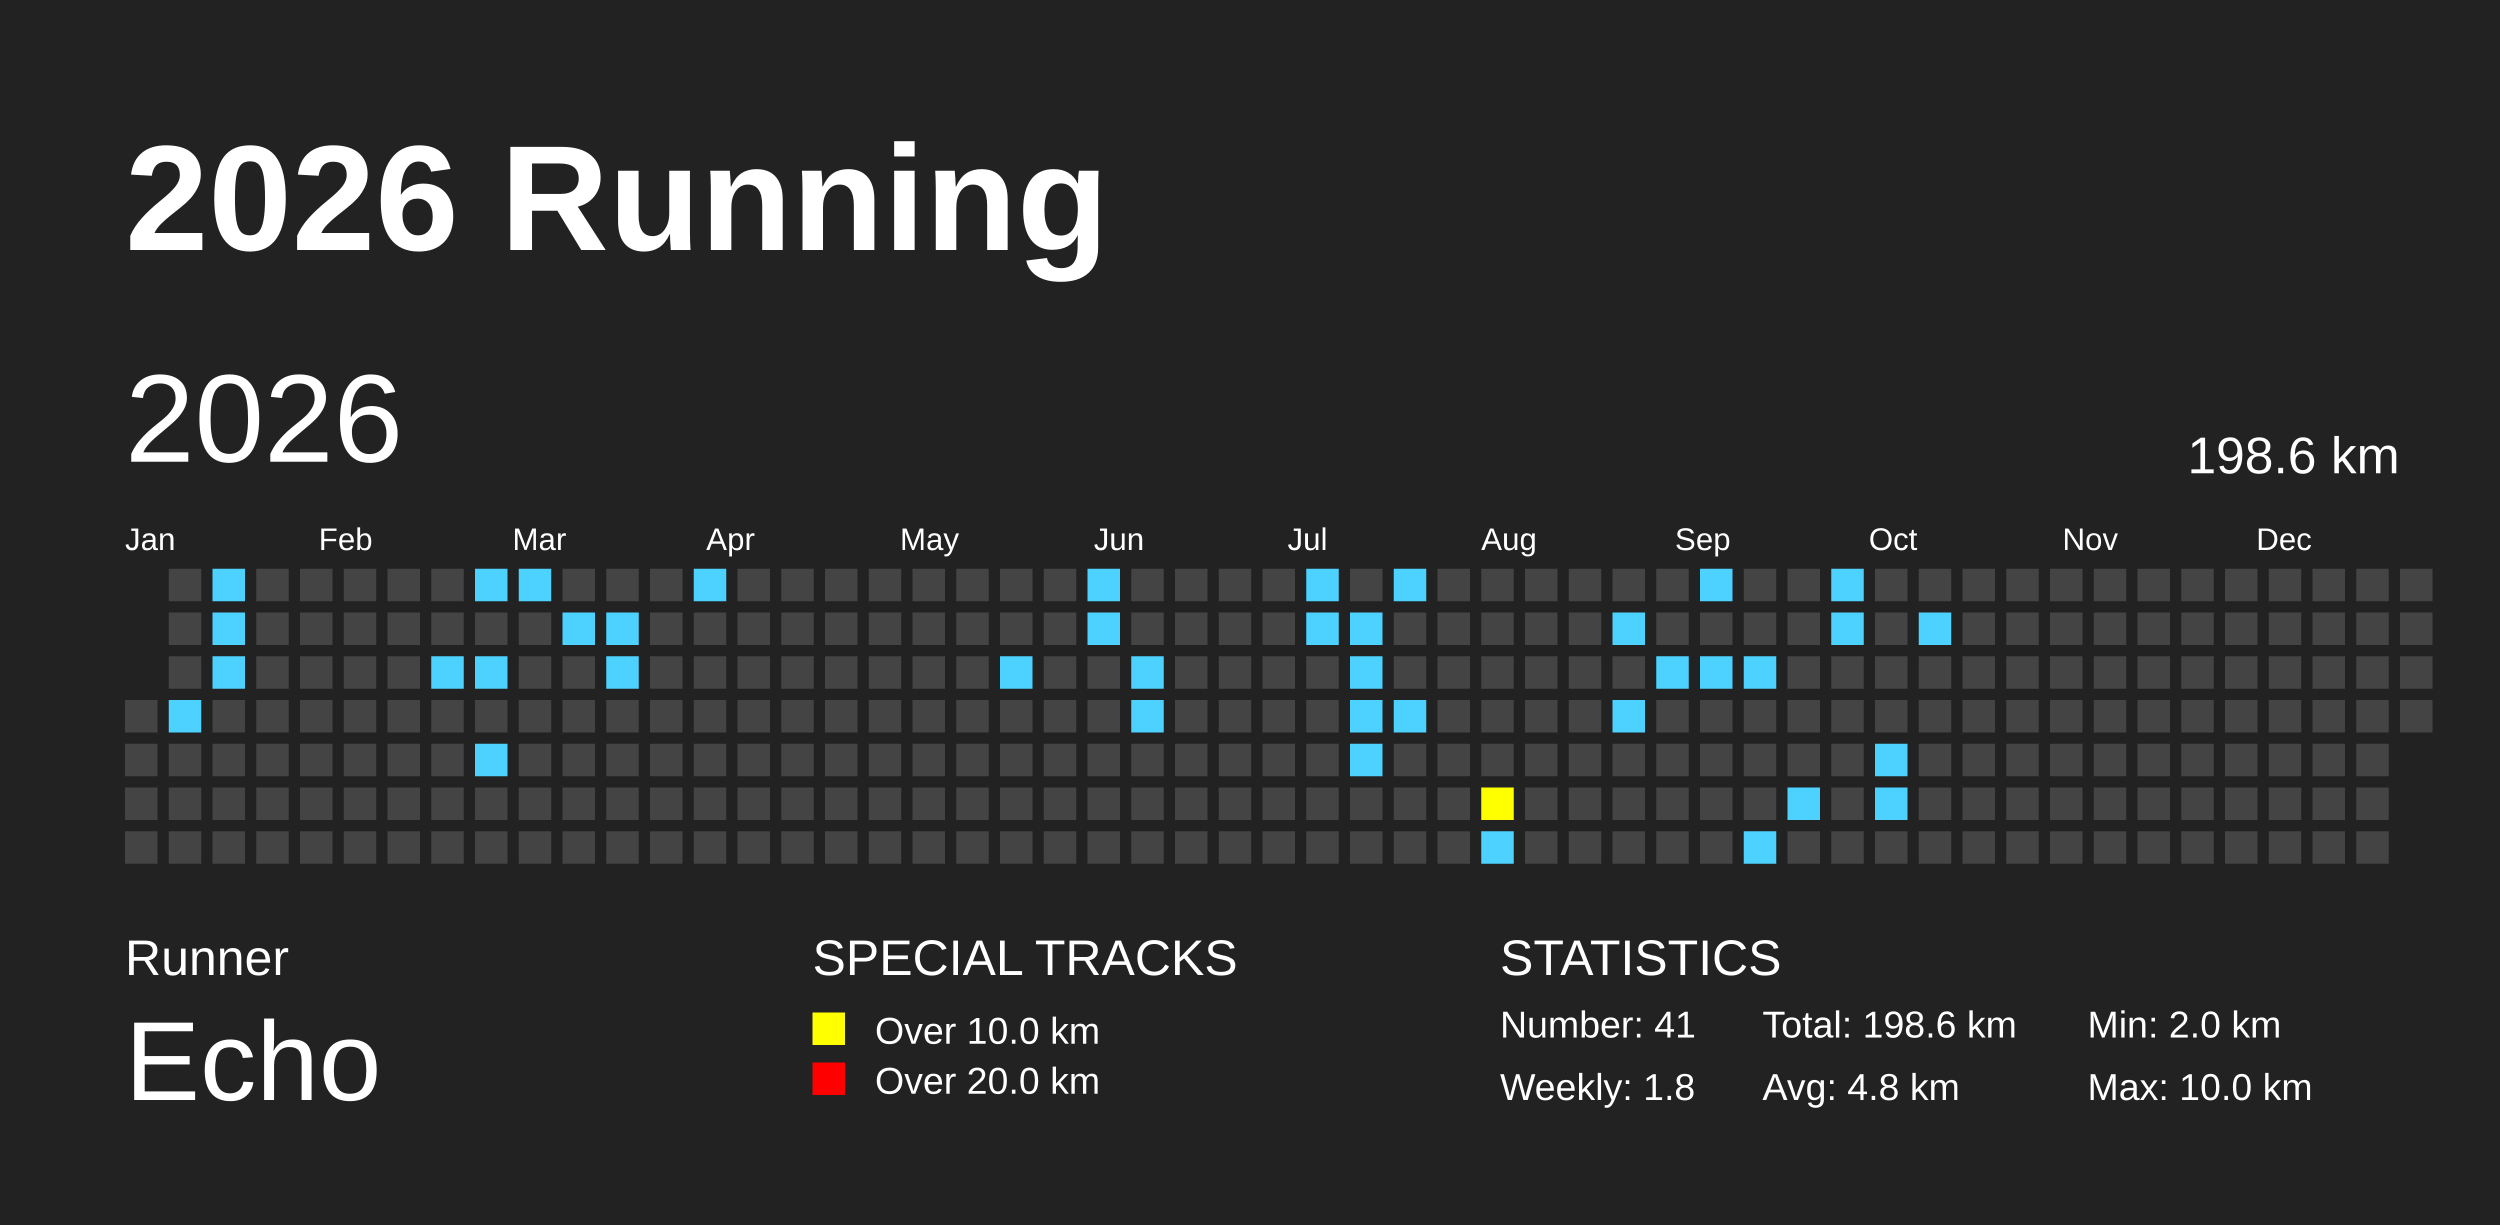
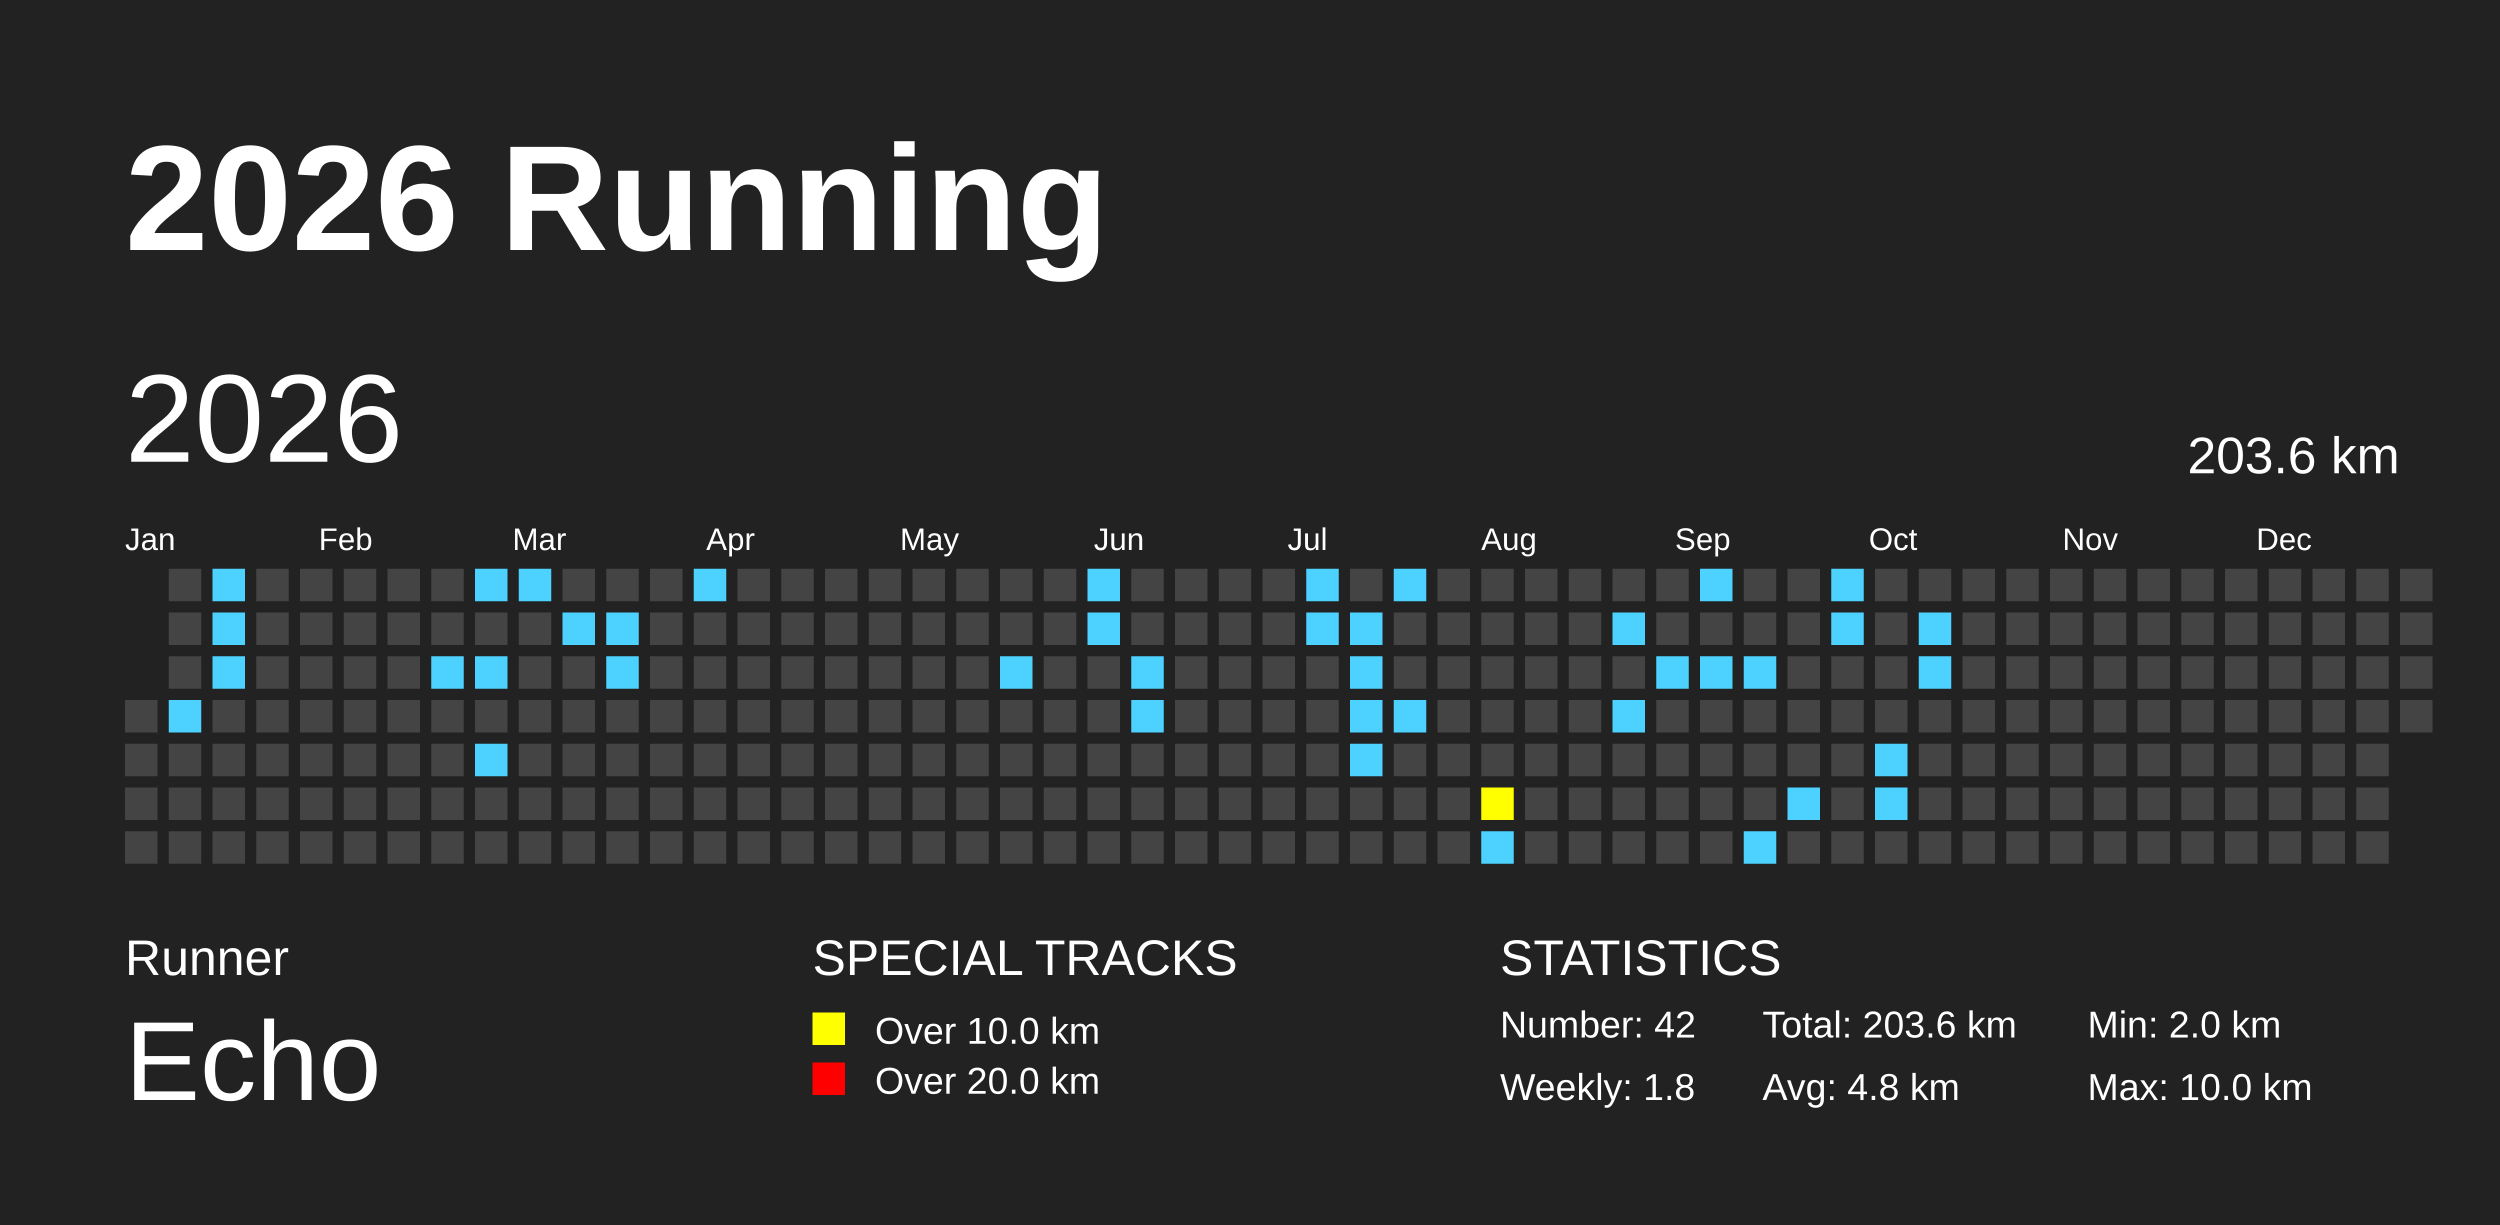
<svg xmlns="http://www.w3.org/2000/svg" baseProfile="full" height="98mm" version="1.1" viewBox="0,0,200,98" width="200mm">
  <defs />
  <rect fill="#222222" height="98" width="200" x="0" y="0" />
  <text fill="#FFFFFF" style="font-size:12px; font-family:Arial; font-weight:bold;" x="10" y="20">2026 Running</text>
  <text fill="#FFFFFF" style="font-size:4px; font-family:Arial" x="10" y="78">Runner</text>
  <text fill="#FFFFFF" style="font-size:9px; font-family:Arial" x="10" y="88">Echo</text>
  <text fill="#FFFFFF" style="font-size:4px; font-family:Arial" x="65" y="78">SPECIAL TRACKS</text>
  <rect fill="yellow" height="2.6" width="2.6" x="65" y="81" />
  <text fill="#FFFFFF" style="font-size:3px; font-family:Arial" x="70" y="83.5">Over 10.0 km</text>
  <rect fill="red" height="2.6" width="2.6" x="65" y="85" />
  <text fill="#FFFFFF" style="font-size:3px; font-family:Arial" x="70" y="87.5">Over 20.0 km</text>
  <text fill="#FFFFFF" style="font-size:4px; font-family:Arial" x="120" y="78">STATISTICS</text>
-   <text fill="#FFFFFF" style="font-size:3px; font-family:Arial" x="120" y="83">Number: 41</text>
+   <text fill="#FFFFFF" style="font-size:3px; font-family:Arial" x="120" y="83">Number: 42</text>
  <text fill="#FFFFFF" style="font-size:3px; font-family:Arial" x="120" y="88">Weekly: 1.8</text>
-   <text fill="#FFFFFF" style="font-size:3px; font-family:Arial" x="141" y="83">Total: 198.6 km</text>
+   <text fill="#FFFFFF" style="font-size:3px; font-family:Arial" x="141" y="83">Total: 203.6 km</text>
  <text fill="#FFFFFF" style="font-size:3px; font-family:Arial" x="141" y="88">Avg: 4.8 km</text>
  <text fill="#FFFFFF" style="font-size:3px; font-family:Arial" x="167" y="83">Min: 2.0 km</text>
  <text fill="#FFFFFF" style="font-size:3px; font-family:Arial" x="167" y="88">Max: 10.0 km</text>
  <text dominant-baseline="hanging" fill="#FFFFFF" style="font-size:10.0px; font-family:Arial;" x="10" y="30">2026</text>
-   <text dominant-baseline="hanging" fill="#FFFFFF" style="font-size:4.125px; font-family:Arial;" x="175" y="35">198.6 km</text>
+   <text dominant-baseline="hanging" fill="#FFFFFF" style="font-size:4.125px; font-family:Arial;" x="175" y="35">203.6 km</text>
  <text fill="#FFFFFF" style="font-size:2.5px; font-family:Arial" x="10.0" y="44">Jan</text>
  <text fill="#FFFFFF" style="font-size:2.5px; font-family:Arial" x="25.5" y="44">Feb</text>
  <text fill="#FFFFFF" style="font-size:2.5px; font-family:Arial" x="41.0" y="44">Mar</text>
  <text fill="#FFFFFF" style="font-size:2.5px; font-family:Arial" x="56.5" y="44">Apr</text>
  <text fill="#FFFFFF" style="font-size:2.5px; font-family:Arial" x="72.0" y="44">May</text>
  <text fill="#FFFFFF" style="font-size:2.5px; font-family:Arial" x="87.5" y="44">Jun</text>
  <text fill="#FFFFFF" style="font-size:2.5px; font-family:Arial" x="103.0" y="44">Jul</text>
  <text fill="#FFFFFF" style="font-size:2.5px; font-family:Arial" x="118.5" y="44">Aug</text>
  <text fill="#FFFFFF" style="font-size:2.5px; font-family:Arial" x="134.0" y="44">Sep</text>
  <text fill="#FFFFFF" style="font-size:2.5px; font-family:Arial" x="149.5" y="44">Oct</text>
  <text fill="#FFFFFF" style="font-size:2.5px; font-family:Arial" x="165.0" y="44">Nov</text>
  <text fill="#FFFFFF" style="font-size:2.5px; font-family:Arial" x="180.5" y="44">Dec</text>
  <rect fill="#444444" height="2.6" width="2.6" x="10.0" y="56.0" />
  <rect fill="#444444" height="2.6" width="2.6" x="10.0" y="59.5" />
  <rect fill="#444444" height="2.6" width="2.6" x="10.0" y="63.0" />
  <rect fill="#444444" height="2.6" width="2.6" x="10.0" y="66.5" />
  <rect fill="#444444" height="2.6" width="2.6" x="13.5" y="45.5" />
  <rect fill="#444444" height="2.6" width="2.6" x="13.5" y="49.0" />
  <rect fill="#444444" height="2.6" width="2.6" x="13.5" y="52.5" />
  <rect fill="#4DD2FF" height="2.6" width="2.6" x="13.5" y="56.0" />
  <rect fill="#444444" height="2.6" width="2.6" x="13.5" y="59.5" />
  <rect fill="#444444" height="2.6" width="2.6" x="13.5" y="63.0" />
  <rect fill="#444444" height="2.6" width="2.6" x="13.5" y="66.5" />
  <rect fill="#4DD2FF" height="2.6" width="2.6" x="17.0" y="45.5" />
  <rect fill="#4DD2FF" height="2.6" width="2.6" x="17.0" y="49.0" />
  <rect fill="#4DD2FF" height="2.6" width="2.6" x="17.0" y="52.5" />
  <rect fill="#444444" height="2.6" width="2.6" x="17.0" y="56.0" />
  <rect fill="#444444" height="2.6" width="2.6" x="17.0" y="59.5" />
  <rect fill="#444444" height="2.6" width="2.6" x="17.0" y="63.0" />
  <rect fill="#444444" height="2.6" width="2.6" x="17.0" y="66.5" />
  <rect fill="#444444" height="2.6" width="2.6" x="20.5" y="45.5" />
  <rect fill="#444444" height="2.6" width="2.6" x="20.5" y="49.0" />
  <rect fill="#444444" height="2.6" width="2.6" x="20.5" y="52.5" />
  <rect fill="#444444" height="2.6" width="2.6" x="20.5" y="56.0" />
  <rect fill="#444444" height="2.6" width="2.6" x="20.5" y="59.5" />
  <rect fill="#444444" height="2.6" width="2.6" x="20.5" y="63.0" />
  <rect fill="#444444" height="2.6" width="2.6" x="20.5" y="66.5" />
  <rect fill="#444444" height="2.6" width="2.6" x="24.0" y="45.5" />
  <rect fill="#444444" height="2.6" width="2.6" x="24.0" y="49.0" />
  <rect fill="#444444" height="2.6" width="2.6" x="24.0" y="52.5" />
  <rect fill="#444444" height="2.6" width="2.6" x="24.0" y="56.0" />
  <rect fill="#444444" height="2.6" width="2.6" x="24.0" y="59.5" />
  <rect fill="#444444" height="2.6" width="2.6" x="24.0" y="63.0" />
  <rect fill="#444444" height="2.6" width="2.6" x="24.0" y="66.5" />
  <rect fill="#444444" height="2.6" width="2.6" x="27.5" y="45.5" />
  <rect fill="#444444" height="2.6" width="2.6" x="27.5" y="49.0" />
  <rect fill="#444444" height="2.6" width="2.6" x="27.5" y="52.5" />
  <rect fill="#444444" height="2.6" width="2.6" x="27.5" y="56.0" />
  <rect fill="#444444" height="2.6" width="2.6" x="27.5" y="59.5" />
  <rect fill="#444444" height="2.6" width="2.6" x="27.5" y="63.0" />
  <rect fill="#444444" height="2.6" width="2.6" x="27.5" y="66.5" />
  <rect fill="#444444" height="2.6" width="2.6" x="31.0" y="45.5" />
  <rect fill="#444444" height="2.6" width="2.6" x="31.0" y="49.0" />
  <rect fill="#444444" height="2.6" width="2.6" x="31.0" y="52.5" />
  <rect fill="#444444" height="2.6" width="2.6" x="31.0" y="56.0" />
  <rect fill="#444444" height="2.6" width="2.6" x="31.0" y="59.5" />
  <rect fill="#444444" height="2.6" width="2.6" x="31.0" y="63.0" />
  <rect fill="#444444" height="2.6" width="2.6" x="31.0" y="66.5" />
  <rect fill="#444444" height="2.6" width="2.6" x="34.5" y="45.5" />
  <rect fill="#444444" height="2.6" width="2.6" x="34.5" y="49.0" />
  <rect fill="#4DD2FF" height="2.6" width="2.6" x="34.5" y="52.5" />
  <rect fill="#444444" height="2.6" width="2.6" x="34.5" y="56.0" />
  <rect fill="#444444" height="2.6" width="2.6" x="34.5" y="59.5" />
  <rect fill="#444444" height="2.6" width="2.6" x="34.5" y="63.0" />
  <rect fill="#444444" height="2.6" width="2.6" x="34.5" y="66.5" />
  <rect fill="#4DD2FF" height="2.6" width="2.6" x="38.0" y="45.5" />
  <rect fill="#444444" height="2.6" width="2.6" x="38.0" y="49.0" />
  <rect fill="#4DD2FF" height="2.6" width="2.6" x="38.0" y="52.5" />
  <rect fill="#444444" height="2.6" width="2.6" x="38.0" y="56.0" />
  <rect fill="#4DD2FF" height="2.6" width="2.6" x="38.0" y="59.5" />
  <rect fill="#444444" height="2.6" width="2.6" x="38.0" y="63.0" />
  <rect fill="#444444" height="2.6" width="2.6" x="38.0" y="66.5" />
  <rect fill="#4DD2FF" height="2.6" width="2.6" x="41.5" y="45.5" />
  <rect fill="#444444" height="2.6" width="2.6" x="41.5" y="49.0" />
  <rect fill="#444444" height="2.6" width="2.6" x="41.5" y="52.5" />
  <rect fill="#444444" height="2.6" width="2.6" x="41.5" y="56.0" />
  <rect fill="#444444" height="2.6" width="2.6" x="41.5" y="59.5" />
  <rect fill="#444444" height="2.6" width="2.6" x="41.5" y="63.0" />
  <rect fill="#444444" height="2.6" width="2.6" x="41.5" y="66.5" />
  <rect fill="#444444" height="2.6" width="2.6" x="45.0" y="45.5" />
  <rect fill="#4DD2FF" height="2.6" width="2.6" x="45.0" y="49.0" />
  <rect fill="#444444" height="2.6" width="2.6" x="45.0" y="52.5" />
  <rect fill="#444444" height="2.6" width="2.6" x="45.0" y="56.0" />
  <rect fill="#444444" height="2.6" width="2.6" x="45.0" y="59.5" />
  <rect fill="#444444" height="2.6" width="2.6" x="45.0" y="63.0" />
  <rect fill="#444444" height="2.6" width="2.6" x="45.0" y="66.5" />
  <rect fill="#444444" height="2.6" width="2.6" x="48.5" y="45.5" />
  <rect fill="#4DD2FF" height="2.6" width="2.6" x="48.5" y="49.0" />
  <rect fill="#4DD2FF" height="2.6" width="2.6" x="48.5" y="52.5" />
  <rect fill="#444444" height="2.6" width="2.6" x="48.5" y="56.0" />
  <rect fill="#444444" height="2.6" width="2.6" x="48.5" y="59.5" />
  <rect fill="#444444" height="2.6" width="2.6" x="48.5" y="63.0" />
  <rect fill="#444444" height="2.6" width="2.6" x="48.5" y="66.5" />
  <rect fill="#444444" height="2.6" width="2.6" x="52.0" y="45.5" />
  <rect fill="#444444" height="2.6" width="2.6" x="52.0" y="49.0" />
  <rect fill="#444444" height="2.6" width="2.6" x="52.0" y="52.5" />
  <rect fill="#444444" height="2.6" width="2.6" x="52.0" y="56.0" />
  <rect fill="#444444" height="2.6" width="2.6" x="52.0" y="59.5" />
  <rect fill="#444444" height="2.6" width="2.6" x="52.0" y="63.0" />
  <rect fill="#444444" height="2.6" width="2.6" x="52.0" y="66.5" />
  <rect fill="#4DD2FF" height="2.6" width="2.6" x="55.5" y="45.5" />
  <rect fill="#444444" height="2.6" width="2.6" x="55.5" y="49.0" />
  <rect fill="#444444" height="2.6" width="2.6" x="55.5" y="52.5" />
  <rect fill="#444444" height="2.6" width="2.6" x="55.5" y="56.0" />
  <rect fill="#444444" height="2.6" width="2.6" x="55.5" y="59.5" />
  <rect fill="#444444" height="2.6" width="2.6" x="55.5" y="63.0" />
  <rect fill="#444444" height="2.6" width="2.6" x="55.5" y="66.5" />
  <rect fill="#444444" height="2.6" width="2.6" x="59.0" y="45.5" />
  <rect fill="#444444" height="2.6" width="2.6" x="59.0" y="49.0" />
  <rect fill="#444444" height="2.6" width="2.6" x="59.0" y="52.5" />
  <rect fill="#444444" height="2.6" width="2.6" x="59.0" y="56.0" />
  <rect fill="#444444" height="2.6" width="2.6" x="59.0" y="59.5" />
  <rect fill="#444444" height="2.6" width="2.6" x="59.0" y="63.0" />
  <rect fill="#444444" height="2.6" width="2.6" x="59.0" y="66.5" />
  <rect fill="#444444" height="2.6" width="2.6" x="62.5" y="45.5" />
  <rect fill="#444444" height="2.6" width="2.6" x="62.5" y="49.0" />
  <rect fill="#444444" height="2.6" width="2.6" x="62.5" y="52.5" />
  <rect fill="#444444" height="2.6" width="2.6" x="62.5" y="56.0" />
  <rect fill="#444444" height="2.6" width="2.6" x="62.5" y="59.5" />
  <rect fill="#444444" height="2.6" width="2.6" x="62.5" y="63.0" />
  <rect fill="#444444" height="2.6" width="2.6" x="62.5" y="66.5" />
  <rect fill="#444444" height="2.6" width="2.6" x="66.0" y="45.5" />
  <rect fill="#444444" height="2.6" width="2.6" x="66.0" y="49.0" />
  <rect fill="#444444" height="2.6" width="2.6" x="66.0" y="52.5" />
  <rect fill="#444444" height="2.6" width="2.6" x="66.0" y="56.0" />
  <rect fill="#444444" height="2.6" width="2.6" x="66.0" y="59.5" />
  <rect fill="#444444" height="2.6" width="2.6" x="66.0" y="63.0" />
  <rect fill="#444444" height="2.6" width="2.6" x="66.0" y="66.5" />
  <rect fill="#444444" height="2.6" width="2.6" x="69.5" y="45.5" />
  <rect fill="#444444" height="2.6" width="2.6" x="69.5" y="49.0" />
  <rect fill="#444444" height="2.6" width="2.6" x="69.5" y="52.5" />
  <rect fill="#444444" height="2.6" width="2.6" x="69.5" y="56.0" />
  <rect fill="#444444" height="2.6" width="2.6" x="69.5" y="59.5" />
  <rect fill="#444444" height="2.6" width="2.6" x="69.5" y="63.0" />
  <rect fill="#444444" height="2.6" width="2.6" x="69.5" y="66.5" />
  <rect fill="#444444" height="2.6" width="2.6" x="73.0" y="45.5" />
  <rect fill="#444444" height="2.6" width="2.6" x="73.0" y="49.0" />
  <rect fill="#444444" height="2.6" width="2.6" x="73.0" y="52.5" />
  <rect fill="#444444" height="2.6" width="2.6" x="73.0" y="56.0" />
  <rect fill="#444444" height="2.6" width="2.6" x="73.0" y="59.5" />
  <rect fill="#444444" height="2.6" width="2.6" x="73.0" y="63.0" />
  <rect fill="#444444" height="2.6" width="2.6" x="73.0" y="66.5" />
  <rect fill="#444444" height="2.6" width="2.6" x="76.5" y="45.5" />
  <rect fill="#444444" height="2.6" width="2.6" x="76.5" y="49.0" />
  <rect fill="#444444" height="2.6" width="2.6" x="76.5" y="52.5" />
  <rect fill="#444444" height="2.6" width="2.6" x="76.5" y="56.0" />
  <rect fill="#444444" height="2.6" width="2.6" x="76.5" y="59.5" />
  <rect fill="#444444" height="2.6" width="2.6" x="76.5" y="63.0" />
  <rect fill="#444444" height="2.6" width="2.6" x="76.5" y="66.5" />
  <rect fill="#444444" height="2.6" width="2.6" x="80.0" y="45.5" />
  <rect fill="#444444" height="2.6" width="2.6" x="80.0" y="49.0" />
  <rect fill="#4DD2FF" height="2.6" width="2.6" x="80.0" y="52.5" />
  <rect fill="#444444" height="2.6" width="2.6" x="80.0" y="56.0" />
  <rect fill="#444444" height="2.6" width="2.6" x="80.0" y="59.5" />
  <rect fill="#444444" height="2.6" width="2.6" x="80.0" y="63.0" />
  <rect fill="#444444" height="2.6" width="2.6" x="80.0" y="66.5" />
  <rect fill="#444444" height="2.6" width="2.6" x="83.5" y="45.5" />
  <rect fill="#444444" height="2.6" width="2.6" x="83.5" y="49.0" />
  <rect fill="#444444" height="2.6" width="2.6" x="83.5" y="52.5" />
  <rect fill="#444444" height="2.6" width="2.6" x="83.5" y="56.0" />
  <rect fill="#444444" height="2.6" width="2.6" x="83.5" y="59.5" />
  <rect fill="#444444" height="2.6" width="2.6" x="83.5" y="63.0" />
  <rect fill="#444444" height="2.6" width="2.6" x="83.5" y="66.5" />
  <rect fill="#4DD2FF" height="2.6" width="2.6" x="87.0" y="45.5" />
  <rect fill="#4DD2FF" height="2.6" width="2.6" x="87.0" y="49.0" />
  <rect fill="#444444" height="2.6" width="2.6" x="87.0" y="52.5" />
  <rect fill="#444444" height="2.6" width="2.6" x="87.0" y="56.0" />
  <rect fill="#444444" height="2.6" width="2.6" x="87.0" y="59.5" />
  <rect fill="#444444" height="2.6" width="2.6" x="87.0" y="63.0" />
  <rect fill="#444444" height="2.6" width="2.6" x="87.0" y="66.5" />
  <rect fill="#444444" height="2.6" width="2.6" x="90.5" y="45.5" />
  <rect fill="#444444" height="2.6" width="2.6" x="90.5" y="49.0" />
  <rect fill="#4DD2FF" height="2.6" width="2.6" x="90.5" y="52.5" />
  <rect fill="#4DD2FF" height="2.6" width="2.6" x="90.5" y="56.0" />
  <rect fill="#444444" height="2.6" width="2.6" x="90.5" y="59.5" />
  <rect fill="#444444" height="2.6" width="2.6" x="90.5" y="63.0" />
  <rect fill="#444444" height="2.6" width="2.6" x="90.5" y="66.5" />
  <rect fill="#444444" height="2.6" width="2.6" x="94.0" y="45.5" />
  <rect fill="#444444" height="2.6" width="2.6" x="94.0" y="49.0" />
  <rect fill="#444444" height="2.6" width="2.6" x="94.0" y="52.5" />
  <rect fill="#444444" height="2.6" width="2.6" x="94.0" y="56.0" />
  <rect fill="#444444" height="2.6" width="2.6" x="94.0" y="59.5" />
  <rect fill="#444444" height="2.6" width="2.6" x="94.0" y="63.0" />
  <rect fill="#444444" height="2.6" width="2.6" x="94.0" y="66.5" />
  <rect fill="#444444" height="2.6" width="2.6" x="97.5" y="45.5" />
  <rect fill="#444444" height="2.6" width="2.6" x="97.5" y="49.0" />
  <rect fill="#444444" height="2.6" width="2.6" x="97.5" y="52.5" />
  <rect fill="#444444" height="2.6" width="2.6" x="97.5" y="56.0" />
  <rect fill="#444444" height="2.6" width="2.6" x="97.5" y="59.5" />
  <rect fill="#444444" height="2.6" width="2.6" x="97.5" y="63.0" />
  <rect fill="#444444" height="2.6" width="2.6" x="97.5" y="66.5" />
  <rect fill="#444444" height="2.6" width="2.6" x="101.0" y="45.5" />
  <rect fill="#444444" height="2.6" width="2.6" x="101.0" y="49.0" />
  <rect fill="#444444" height="2.6" width="2.6" x="101.0" y="52.5" />
  <rect fill="#444444" height="2.6" width="2.6" x="101.0" y="56.0" />
  <rect fill="#444444" height="2.6" width="2.6" x="101.0" y="59.5" />
  <rect fill="#444444" height="2.6" width="2.6" x="101.0" y="63.0" />
  <rect fill="#444444" height="2.6" width="2.6" x="101.0" y="66.5" />
  <rect fill="#4DD2FF" height="2.6" width="2.6" x="104.5" y="45.5" />
  <rect fill="#4DD2FF" height="2.6" width="2.6" x="104.5" y="49.0" />
  <rect fill="#444444" height="2.6" width="2.6" x="104.5" y="52.5" />
  <rect fill="#444444" height="2.6" width="2.6" x="104.5" y="56.0" />
  <rect fill="#444444" height="2.6" width="2.6" x="104.5" y="59.5" />
  <rect fill="#444444" height="2.6" width="2.6" x="104.5" y="63.0" />
  <rect fill="#444444" height="2.6" width="2.6" x="104.5" y="66.5" />
  <rect fill="#444444" height="2.6" width="2.6" x="108.0" y="45.5" />
  <rect fill="#4DD2FF" height="2.6" width="2.6" x="108.0" y="49.0" />
  <rect fill="#4DD2FF" height="2.6" width="2.6" x="108.0" y="52.5" />
  <rect fill="#4DD2FF" height="2.6" width="2.6" x="108.0" y="56.0" />
  <rect fill="#4DD2FF" height="2.6" width="2.6" x="108.0" y="59.5" />
  <rect fill="#444444" height="2.6" width="2.6" x="108.0" y="63.0" />
  <rect fill="#444444" height="2.6" width="2.6" x="108.0" y="66.5" />
  <rect fill="#4DD2FF" height="2.6" width="2.6" x="111.5" y="45.5" />
  <rect fill="#444444" height="2.6" width="2.6" x="111.5" y="49.0" />
  <rect fill="#444444" height="2.6" width="2.6" x="111.5" y="52.5" />
  <rect fill="#4DD2FF" height="2.6" width="2.6" x="111.5" y="56.0" />
  <rect fill="#444444" height="2.6" width="2.6" x="111.5" y="59.5" />
  <rect fill="#444444" height="2.6" width="2.6" x="111.5" y="63.0" />
  <rect fill="#444444" height="2.6" width="2.6" x="111.5" y="66.5" />
  <rect fill="#444444" height="2.6" width="2.6" x="115.0" y="45.5" />
  <rect fill="#444444" height="2.6" width="2.6" x="115.0" y="49.0" />
  <rect fill="#444444" height="2.6" width="2.6" x="115.0" y="52.5" />
  <rect fill="#444444" height="2.6" width="2.6" x="115.0" y="56.0" />
  <rect fill="#444444" height="2.6" width="2.6" x="115.0" y="59.5" />
  <rect fill="#444444" height="2.6" width="2.6" x="115.0" y="63.0" />
  <rect fill="#444444" height="2.6" width="2.6" x="115.0" y="66.5" />
  <rect fill="#444444" height="2.6" width="2.6" x="118.5" y="45.5" />
  <rect fill="#444444" height="2.6" width="2.6" x="118.5" y="49.0" />
  <rect fill="#444444" height="2.6" width="2.6" x="118.5" y="52.5" />
  <rect fill="#444444" height="2.6" width="2.6" x="118.5" y="56.0" />
  <rect fill="#444444" height="2.6" width="2.6" x="118.5" y="59.5" />
  <rect fill="yellow" height="2.6" width="2.6" x="118.5" y="63.0" />
  <rect fill="#4DD2FF" height="2.6" width="2.6" x="118.5" y="66.5" />
  <rect fill="#444444" height="2.6" width="2.6" x="122.0" y="45.5" />
  <rect fill="#444444" height="2.6" width="2.6" x="122.0" y="49.0" />
  <rect fill="#444444" height="2.6" width="2.6" x="122.0" y="52.5" />
  <rect fill="#444444" height="2.6" width="2.6" x="122.0" y="56.0" />
  <rect fill="#444444" height="2.6" width="2.6" x="122.0" y="59.5" />
  <rect fill="#444444" height="2.6" width="2.6" x="122.0" y="63.0" />
  <rect fill="#444444" height="2.6" width="2.6" x="122.0" y="66.5" />
  <rect fill="#444444" height="2.6" width="2.6" x="125.5" y="45.5" />
  <rect fill="#444444" height="2.6" width="2.6" x="125.5" y="49.0" />
  <rect fill="#444444" height="2.6" width="2.6" x="125.5" y="52.5" />
  <rect fill="#444444" height="2.6" width="2.6" x="125.5" y="56.0" />
  <rect fill="#444444" height="2.6" width="2.6" x="125.5" y="59.5" />
  <rect fill="#444444" height="2.6" width="2.6" x="125.5" y="63.0" />
  <rect fill="#444444" height="2.6" width="2.6" x="125.5" y="66.5" />
  <rect fill="#444444" height="2.6" width="2.6" x="129.0" y="45.5" />
  <rect fill="#4DD2FF" height="2.6" width="2.6" x="129.0" y="49.0" />
  <rect fill="#444444" height="2.6" width="2.6" x="129.0" y="52.5" />
  <rect fill="#4DD2FF" height="2.6" width="2.6" x="129.0" y="56.0" />
  <rect fill="#444444" height="2.6" width="2.6" x="129.0" y="59.5" />
  <rect fill="#444444" height="2.6" width="2.6" x="129.0" y="63.0" />
  <rect fill="#444444" height="2.6" width="2.6" x="129.0" y="66.5" />
  <rect fill="#444444" height="2.6" width="2.6" x="132.5" y="45.5" />
  <rect fill="#444444" height="2.6" width="2.6" x="132.5" y="49.0" />
  <rect fill="#4DD2FF" height="2.6" width="2.6" x="132.5" y="52.5" />
  <rect fill="#444444" height="2.6" width="2.6" x="132.5" y="56.0" />
  <rect fill="#444444" height="2.6" width="2.6" x="132.5" y="59.5" />
  <rect fill="#444444" height="2.6" width="2.6" x="132.5" y="63.0" />
  <rect fill="#444444" height="2.6" width="2.6" x="132.5" y="66.5" />
  <rect fill="#4DD2FF" height="2.6" width="2.6" x="136.0" y="45.5" />
  <rect fill="#444444" height="2.6" width="2.6" x="136.0" y="49.0" />
  <rect fill="#4DD2FF" height="2.6" width="2.6" x="136.0" y="52.5" />
  <rect fill="#444444" height="2.6" width="2.6" x="136.0" y="56.0" />
  <rect fill="#444444" height="2.6" width="2.6" x="136.0" y="59.5" />
  <rect fill="#444444" height="2.6" width="2.6" x="136.0" y="63.0" />
  <rect fill="#444444" height="2.6" width="2.6" x="136.0" y="66.5" />
  <rect fill="#444444" height="2.6" width="2.6" x="139.5" y="45.5" />
  <rect fill="#444444" height="2.6" width="2.6" x="139.5" y="49.0" />
  <rect fill="#4DD2FF" height="2.6" width="2.6" x="139.5" y="52.5" />
  <rect fill="#444444" height="2.6" width="2.6" x="139.5" y="56.0" />
  <rect fill="#444444" height="2.6" width="2.6" x="139.5" y="59.5" />
  <rect fill="#444444" height="2.6" width="2.6" x="139.5" y="63.0" />
  <rect fill="#4DD2FF" height="2.6" width="2.6" x="139.5" y="66.5" />
  <rect fill="#444444" height="2.6" width="2.6" x="143.0" y="45.5" />
  <rect fill="#444444" height="2.6" width="2.6" x="143.0" y="49.0" />
  <rect fill="#444444" height="2.6" width="2.6" x="143.0" y="52.5" />
  <rect fill="#444444" height="2.6" width="2.6" x="143.0" y="56.0" />
  <rect fill="#444444" height="2.6" width="2.6" x="143.0" y="59.5" />
  <rect fill="#4DD2FF" height="2.6" width="2.6" x="143.0" y="63.0" />
  <rect fill="#444444" height="2.6" width="2.6" x="143.0" y="66.5" />
  <rect fill="#4DD2FF" height="2.6" width="2.6" x="146.5" y="45.5" />
  <rect fill="#4DD2FF" height="2.6" width="2.6" x="146.5" y="49.0" />
  <rect fill="#444444" height="2.6" width="2.6" x="146.5" y="52.5" />
  <rect fill="#444444" height="2.6" width="2.6" x="146.5" y="56.0" />
  <rect fill="#444444" height="2.6" width="2.6" x="146.5" y="59.5" />
  <rect fill="#444444" height="2.6" width="2.6" x="146.5" y="63.0" />
  <rect fill="#444444" height="2.6" width="2.6" x="146.5" y="66.5" />
  <rect fill="#444444" height="2.6" width="2.6" x="150.0" y="45.5" />
  <rect fill="#444444" height="2.6" width="2.6" x="150.0" y="49.0" />
  <rect fill="#444444" height="2.6" width="2.6" x="150.0" y="52.5" />
  <rect fill="#444444" height="2.6" width="2.6" x="150.0" y="56.0" />
  <rect fill="#4DD2FF" height="2.6" width="2.6" x="150.0" y="59.5" />
  <rect fill="#4DD2FF" height="2.6" width="2.6" x="150.0" y="63.0" />
  <rect fill="#444444" height="2.6" width="2.6" x="150.0" y="66.5" />
  <rect fill="#444444" height="2.6" width="2.6" x="153.5" y="45.5" />
  <rect fill="#4DD2FF" height="2.6" width="2.6" x="153.5" y="49.0" />
-   <rect fill="#444444" height="2.6" width="2.6" x="153.5" y="52.5" />
+   <rect fill="#4DD2FF" height="2.6" width="2.6" x="153.5" y="52.5" />
  <rect fill="#444444" height="2.6" width="2.6" x="153.5" y="56.0" />
  <rect fill="#444444" height="2.6" width="2.6" x="153.5" y="59.5" />
  <rect fill="#444444" height="2.6" width="2.6" x="153.5" y="63.0" />
  <rect fill="#444444" height="2.6" width="2.6" x="153.5" y="66.5" />
  <rect fill="#444444" height="2.6" width="2.6" x="157.0" y="45.5" />
  <rect fill="#444444" height="2.6" width="2.6" x="157.0" y="49.0" />
  <rect fill="#444444" height="2.6" width="2.6" x="157.0" y="52.5" />
  <rect fill="#444444" height="2.6" width="2.6" x="157.0" y="56.0" />
  <rect fill="#444444" height="2.6" width="2.6" x="157.0" y="59.5" />
  <rect fill="#444444" height="2.6" width="2.6" x="157.0" y="63.0" />
  <rect fill="#444444" height="2.6" width="2.6" x="157.0" y="66.5" />
  <rect fill="#444444" height="2.6" width="2.6" x="160.5" y="45.5" />
  <rect fill="#444444" height="2.6" width="2.6" x="160.5" y="49.0" />
  <rect fill="#444444" height="2.6" width="2.6" x="160.5" y="52.5" />
  <rect fill="#444444" height="2.6" width="2.6" x="160.5" y="56.0" />
  <rect fill="#444444" height="2.6" width="2.6" x="160.5" y="59.5" />
  <rect fill="#444444" height="2.6" width="2.6" x="160.5" y="63.0" />
  <rect fill="#444444" height="2.6" width="2.6" x="160.5" y="66.5" />
  <rect fill="#444444" height="2.6" width="2.6" x="164.0" y="45.5" />
  <rect fill="#444444" height="2.6" width="2.6" x="164.0" y="49.0" />
  <rect fill="#444444" height="2.6" width="2.6" x="164.0" y="52.5" />
  <rect fill="#444444" height="2.6" width="2.6" x="164.0" y="56.0" />
  <rect fill="#444444" height="2.6" width="2.6" x="164.0" y="59.5" />
  <rect fill="#444444" height="2.6" width="2.6" x="164.0" y="63.0" />
  <rect fill="#444444" height="2.6" width="2.6" x="164.0" y="66.5" />
  <rect fill="#444444" height="2.6" width="2.6" x="167.5" y="45.5" />
  <rect fill="#444444" height="2.6" width="2.6" x="167.5" y="49.0" />
  <rect fill="#444444" height="2.6" width="2.6" x="167.5" y="52.5" />
  <rect fill="#444444" height="2.6" width="2.6" x="167.5" y="56.0" />
  <rect fill="#444444" height="2.6" width="2.6" x="167.5" y="59.5" />
  <rect fill="#444444" height="2.6" width="2.6" x="167.5" y="63.0" />
  <rect fill="#444444" height="2.6" width="2.6" x="167.5" y="66.5" />
  <rect fill="#444444" height="2.6" width="2.6" x="171.0" y="45.5" />
  <rect fill="#444444" height="2.6" width="2.6" x="171.0" y="49.0" />
  <rect fill="#444444" height="2.6" width="2.6" x="171.0" y="52.5" />
  <rect fill="#444444" height="2.6" width="2.6" x="171.0" y="56.0" />
  <rect fill="#444444" height="2.6" width="2.6" x="171.0" y="59.5" />
  <rect fill="#444444" height="2.6" width="2.6" x="171.0" y="63.0" />
  <rect fill="#444444" height="2.6" width="2.6" x="171.0" y="66.5" />
  <rect fill="#444444" height="2.6" width="2.6" x="174.5" y="45.5" />
  <rect fill="#444444" height="2.6" width="2.6" x="174.5" y="49.0" />
  <rect fill="#444444" height="2.6" width="2.6" x="174.5" y="52.5" />
  <rect fill="#444444" height="2.6" width="2.6" x="174.5" y="56.0" />
  <rect fill="#444444" height="2.6" width="2.6" x="174.5" y="59.5" />
  <rect fill="#444444" height="2.6" width="2.6" x="174.5" y="63.0" />
  <rect fill="#444444" height="2.6" width="2.6" x="174.5" y="66.5" />
  <rect fill="#444444" height="2.6" width="2.6" x="178.0" y="45.5" />
  <rect fill="#444444" height="2.6" width="2.6" x="178.0" y="49.0" />
  <rect fill="#444444" height="2.6" width="2.6" x="178.0" y="52.5" />
  <rect fill="#444444" height="2.6" width="2.6" x="178.0" y="56.0" />
  <rect fill="#444444" height="2.6" width="2.6" x="178.0" y="59.5" />
  <rect fill="#444444" height="2.6" width="2.6" x="178.0" y="63.0" />
  <rect fill="#444444" height="2.6" width="2.6" x="178.0" y="66.5" />
  <rect fill="#444444" height="2.6" width="2.6" x="181.5" y="45.5" />
  <rect fill="#444444" height="2.6" width="2.6" x="181.5" y="49.0" />
  <rect fill="#444444" height="2.6" width="2.6" x="181.5" y="52.5" />
  <rect fill="#444444" height="2.6" width="2.6" x="181.5" y="56.0" />
  <rect fill="#444444" height="2.6" width="2.6" x="181.5" y="59.5" />
  <rect fill="#444444" height="2.6" width="2.6" x="181.5" y="63.0" />
  <rect fill="#444444" height="2.6" width="2.6" x="181.5" y="66.5" />
  <rect fill="#444444" height="2.6" width="2.6" x="185.0" y="45.5" />
  <rect fill="#444444" height="2.6" width="2.6" x="185.0" y="49.0" />
  <rect fill="#444444" height="2.6" width="2.6" x="185.0" y="52.5" />
  <rect fill="#444444" height="2.6" width="2.6" x="185.0" y="56.0" />
  <rect fill="#444444" height="2.6" width="2.6" x="185.0" y="59.5" />
  <rect fill="#444444" height="2.6" width="2.6" x="185.0" y="63.0" />
  <rect fill="#444444" height="2.6" width="2.6" x="185.0" y="66.5" />
  <rect fill="#444444" height="2.6" width="2.6" x="188.5" y="45.5" />
  <rect fill="#444444" height="2.6" width="2.6" x="188.5" y="49.0" />
  <rect fill="#444444" height="2.6" width="2.6" x="188.5" y="52.5" />
  <rect fill="#444444" height="2.6" width="2.6" x="188.5" y="56.0" />
  <rect fill="#444444" height="2.6" width="2.6" x="188.5" y="59.5" />
  <rect fill="#444444" height="2.6" width="2.6" x="188.5" y="63.0" />
  <rect fill="#444444" height="2.6" width="2.6" x="188.5" y="66.5" />
  <rect fill="#444444" height="2.6" width="2.6" x="192.0" y="45.5" />
  <rect fill="#444444" height="2.6" width="2.6" x="192.0" y="49.0" />
  <rect fill="#444444" height="2.6" width="2.6" x="192.0" y="52.5" />
  <rect fill="#444444" height="2.6" width="2.6" x="192.0" y="56.0" />
</svg>
